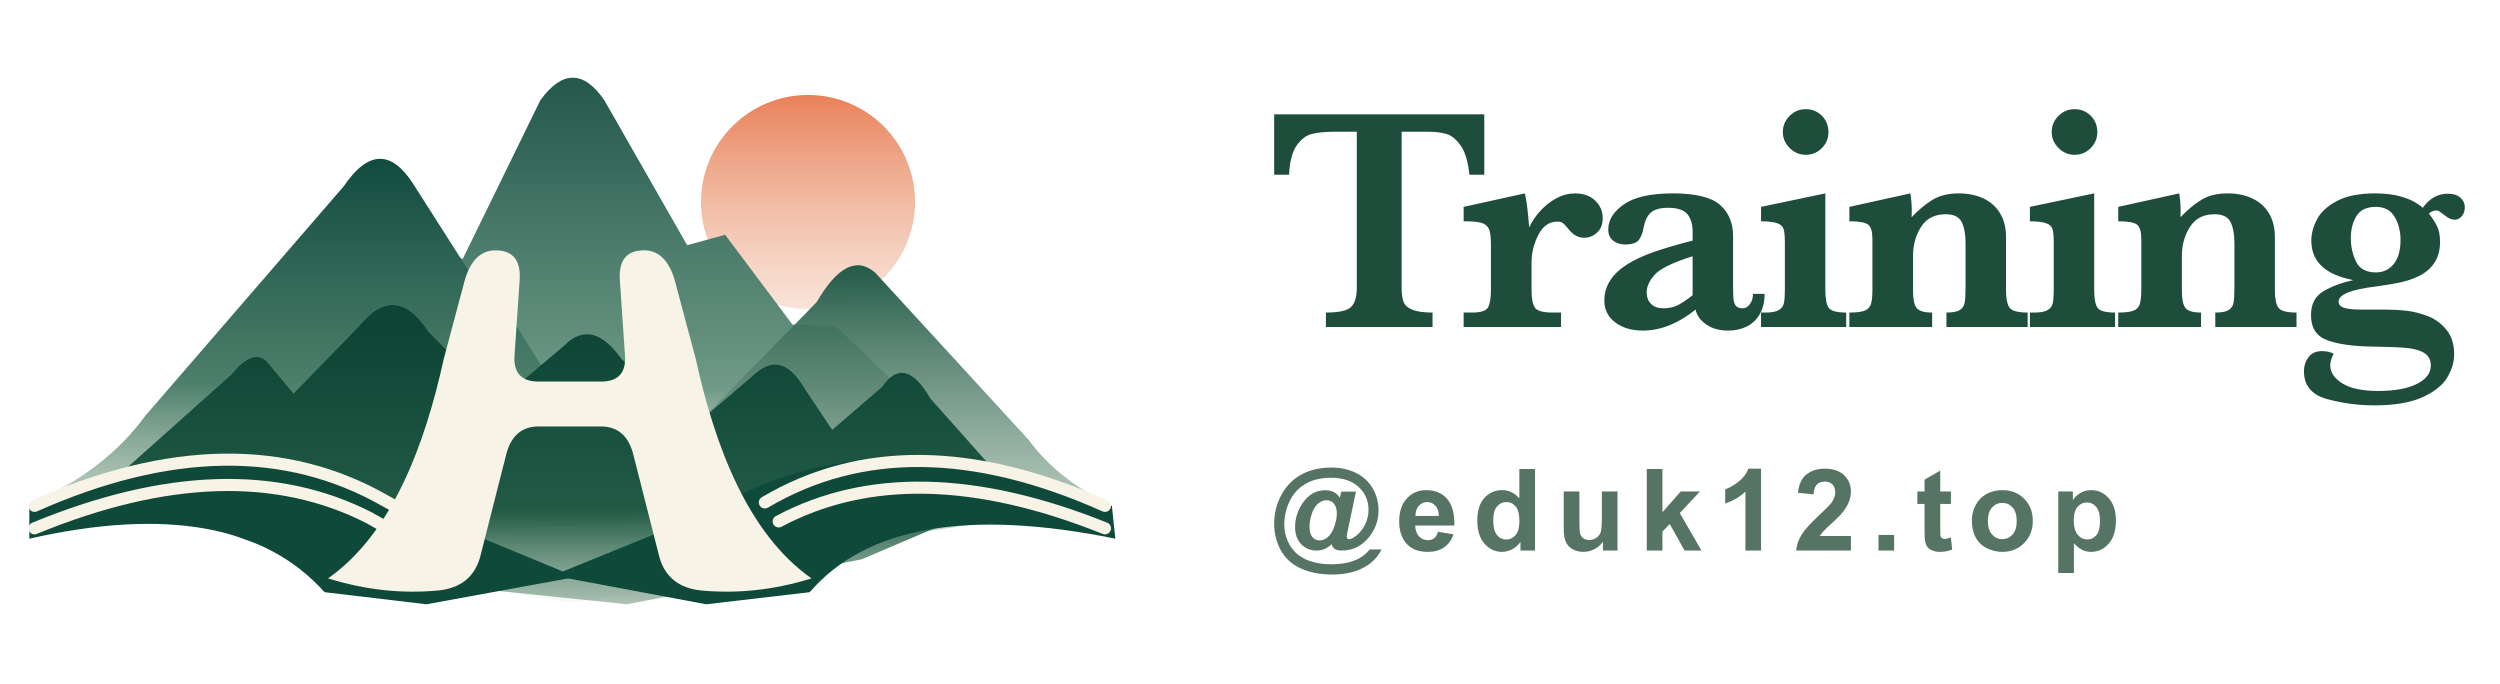
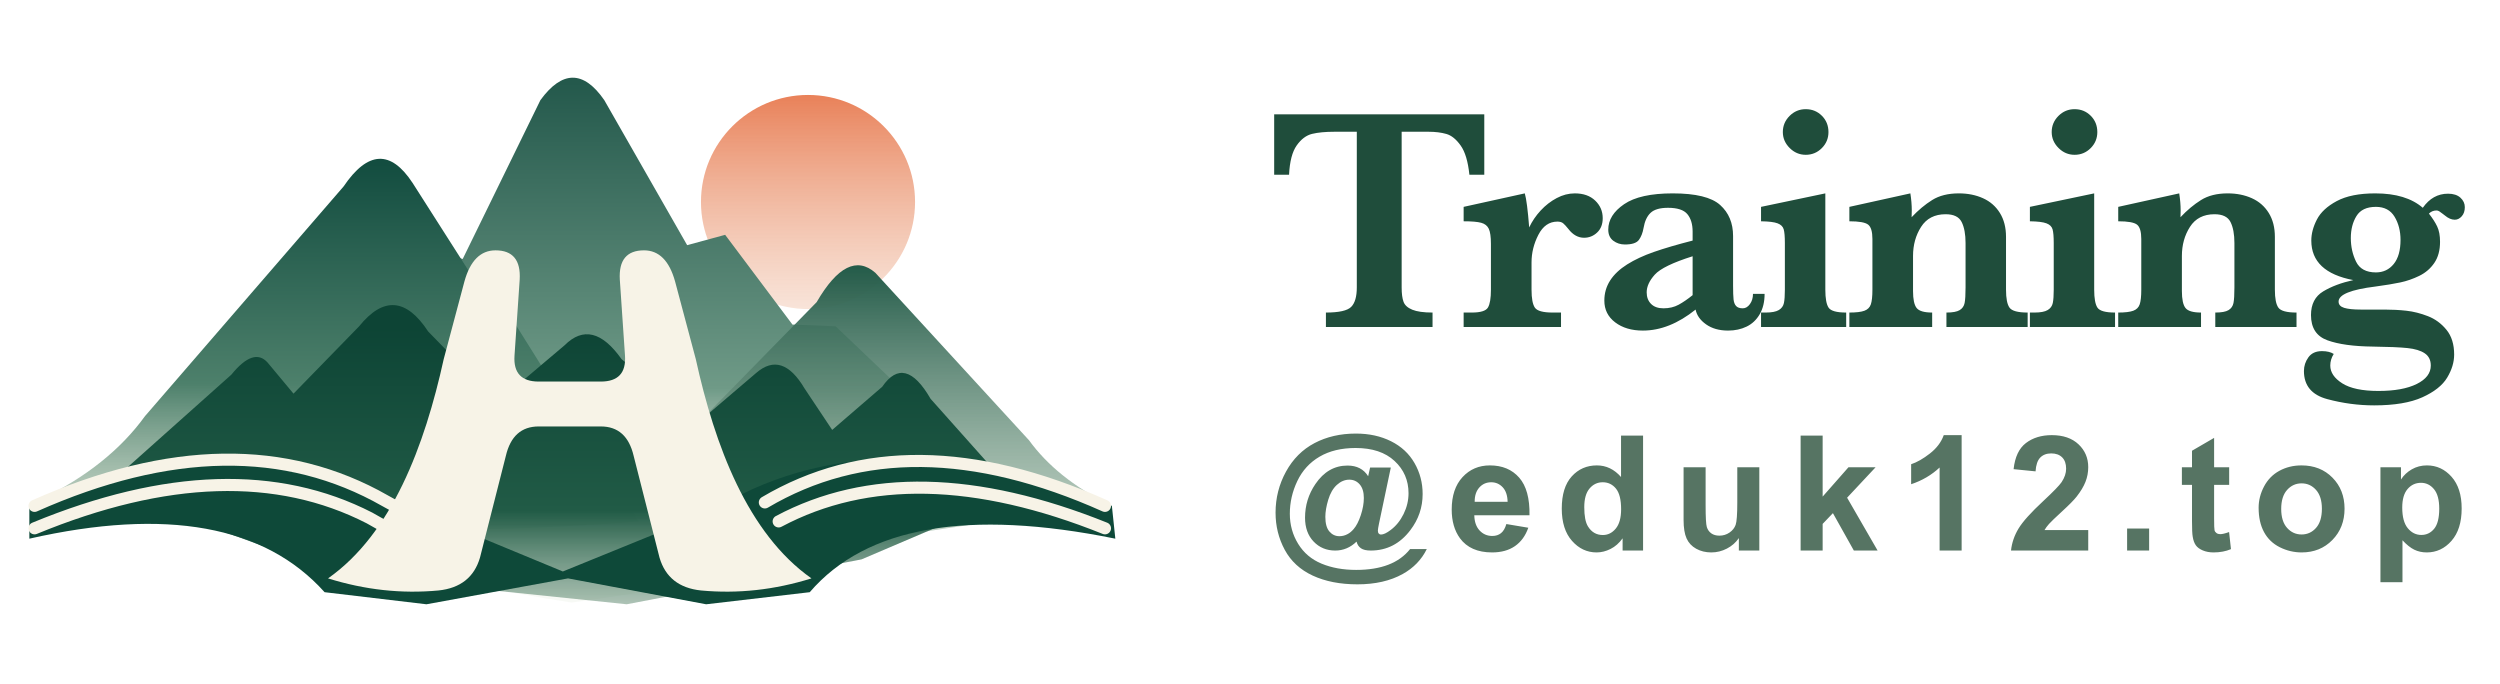
<svg xmlns="http://www.w3.org/2000/svg" viewBox="0 0 1448 396" fill="none" role="img" aria-labelledby="training-logo-title training-logo-description">
  <g transform="translate(0 33)">
    <defs>
      <linearGradient id="sun" x1="465" y1="22" x2="465" y2="158" gradientUnits="userSpaceOnUse">
        <stop stop-color="#e98159" />
        <stop offset="1" stop-color="#edb89b" stop-opacity=".3" />
      </linearGradient>
      <linearGradient id="far" x1="337" y1="15" x2="337" y2="287" gradientUnits="userSpaceOnUse">
        <stop stop-color="#24594c" />
        <stop offset=".65" stop-color="#6f9a87" />
        <stop offset="1" stop-color="#d7dfce" stop-opacity=".2" />
      </linearGradient>
      <linearGradient id="left" x1="222" y1="62" x2="222" y2="274" gradientUnits="userSpaceOnUse">
        <stop stop-color="#134d40" />
        <stop offset=".6" stop-color="#4d806b" />
        <stop offset="1" stop-color="#b9cbb7" stop-opacity=".65" />
      </linearGradient>
      <linearGradient id="right" x1="492" y1="120" x2="492" y2="276" gradientUnits="userSpaceOnUse">
        <stop stop-color="#225a48" />
        <stop offset="1" stop-color="#a4bdaa" stop-opacity=".7" />
      </linearGradient>
      <linearGradient id="near" x1="325" y1="156" x2="325" y2="320" gradientUnits="userSpaceOnUse">
        <stop stop-color="#0d4435" />
        <stop offset=".65" stop-color="#215b46" />
        <stop offset="1" stop-color="#739881" stop-opacity=".55" />
      </linearGradient>
    </defs>
    <circle cx="468" cy="84" r="62" fill="url(#sun)" />
    <path d="M79 253 241 109 268 117 313 25Q332-1 350 25L398 109 420 103 459 155 484 156 590 257Q464 298 331 316 208 297 79 253Z" fill="url(#far)" />
    <path d="M24 256Q63 237 84 208L199 75Q220 44 239 73L276 131 293 146 370 269Q193 283 24 256Z" fill="url(#left)" />
    <path d="M380 237 473 142Q491 111 507 125L596 222Q612 244 642 259L468 285Z" fill="url(#right)" />
    <path d="M60 250 134 184Q147 168 155 177L170 195 208 156Q229 130 248 159L288 200 327 167Q343 151 360 175L404 212 438 183Q453 170 466 192L482 216 511 191Q524 172 539 198L588 253 499 291 363 317 199 300Z" fill="url(#near)" />
    <path d="M17 260Q145 203 239 262L326 298 412 263Q507 204 644 260L646 279Q518 253 469 310L409 317 329 302 247 317 188 310Q136 252 17 279Z" fill="#0e4939" />
    <g stroke="#f7f3e7" stroke-width="7" stroke-linecap="round">
      <path d="M20 260Q137 208 223 257L263 279M20 273Q134 226 214 267L253 289" />
      <path d="M443 258Q526 209 640 260M451 269Q528 228 640 273" />
    </g>
    <path d="M190 302C227 276 246 225 257 175L269 130Q274 112 287 112 302 112 301 129L298 173Q297 188 312 188H348Q363 188 362 173L359 129Q358 112 373 112 386 112 391 130L403 175C414 225 433 276 470 302Q438 312 406 309 387 307 382 290L367 231Q363 214 348 214H312Q297 214 293 231L278 290Q273 307 254 309 222 312 190 302Z" fill="#f7f3e7" />
  </g>
  <g fill="#1f4d3b" transform="translate(733.005 189.384)">
    <path d="M126.694 -88.187H118.066Q116.886 -99.63 113.026 -105.079Q109.166 -110.528 104.716 -111.8Q100.266 -113.071 94.453 -113.071H78.832V-22.887Q78.832 -17.528 79.922 -14.577Q81.012 -11.625 85.008 -9.99Q89.004 -8.355 96.724 -8.355V0H34.966V-8.355Q46.318 -8.355 49.588 -11.625Q52.857 -14.895 52.857 -22.887V-113.071H39.779Q32.06 -113.071 26.974 -111.845Q21.888 -110.619 18.028 -105.125Q14.168 -99.63 13.623 -88.187H4.995V-123.152H126.694ZM195.293 -63.029Q195.293 -57.762 192.069 -54.719Q188.844 -51.677 184.485 -51.677Q179.308 -51.677 175.403 -56.763Q173.587 -59.033 172.406 -60.032Q171.225 -61.031 169.046 -61.031Q161.962 -61.031 158.011 -53.357Q154.06 -45.683 154.06 -37.418V-21.615Q154.06 -13.986 156.013 -11.171Q157.966 -8.355 166.321 -8.355H171.135V0H114.735V-8.355H119.458Q127.087 -8.355 128.812 -11.262Q130.538 -14.168 130.538 -21.615V-48.135Q130.538 -54.22 129.312 -56.854Q128.086 -59.487 124.907 -60.35Q121.728 -61.213 114.735 -61.213V-69.568L150.155 -77.379Q151.517 -72.747 152.698 -57.671Q155.241 -63.029 159.373 -67.479Q163.506 -71.93 168.637 -74.654Q173.768 -77.379 179.127 -77.379Q186.574 -77.379 190.933 -73.201Q195.293 -69.023 195.293 -63.029ZM289.048 -19.163Q289.048 -12.261 286.233 -7.402Q283.418 -2.543 278.649 -0.227Q273.881 2.089 267.887 2.089Q260.258 2.089 255.172 -1.499Q250.086 -5.086 249.087 -10.081Q233.92 2.089 218.572 2.089Q208.763 2.089 202.497 -2.679Q196.23 -7.447 196.23 -15.258Q196.23 -21.706 199.59 -26.928Q202.951 -32.15 209.444 -36.237Q215.938 -40.324 224.929 -43.458Q233.92 -46.591 247.362 -50.042V-55.219Q247.362 -61.667 244.319 -65.345Q241.277 -69.023 233.103 -69.023Q226.11 -69.023 223.022 -66.117Q219.934 -63.211 218.935 -57.308Q218.209 -53.13 216.256 -50.451Q214.303 -47.771 208.127 -47.771Q204.313 -47.771 201.407 -49.951Q198.501 -52.131 198.501 -56.399Q198.501 -64.846 207.673 -71.112Q216.846 -77.379 235.828 -77.379Q255.808 -77.379 263.301 -70.658Q270.793 -63.938 270.793 -52.676V-23.977Q270.793 -18.527 271.066 -15.984Q271.338 -13.441 272.564 -12.125Q273.791 -10.808 276.424 -10.808Q278.786 -10.808 280.557 -13.26Q282.328 -15.712 282.328 -19.163ZM247.362 -18.437V-40.96Q230.106 -35.511 225.429 -30.289Q220.751 -25.066 220.751 -20.071Q220.751 -15.894 223.294 -13.351Q225.837 -10.808 230.469 -10.808Q235.464 -10.808 239.279 -12.896Q243.093 -14.985 247.362 -18.437ZM326.041 -112.89Q326.041 -107.44 322.181 -103.581Q318.322 -99.721 312.872 -99.721Q307.514 -99.721 303.563 -103.671Q299.613 -107.622 299.613 -112.89Q299.613 -118.339 303.518 -122.244Q307.423 -126.149 312.872 -126.149Q318.412 -126.149 322.227 -122.335Q326.041 -118.521 326.041 -112.89ZM336.304 0H286.989V-8.355H289.622Q294.89 -8.355 297.297 -9.809Q299.703 -11.262 300.248 -13.896Q300.793 -16.529 300.793 -21.615V-48.589Q300.793 -54.22 300.112 -56.581Q299.431 -58.942 296.57 -60.032Q293.709 -61.122 286.989 -61.213V-69.568L324.225 -77.379V-21.615Q324.225 -13.986 326.132 -11.171Q328.039 -8.355 336.304 -8.355ZM441.412 0H394.367V-8.355Q399.726 -8.355 402.042 -9.763Q404.357 -11.171 404.902 -13.896Q405.447 -16.62 405.447 -22.887V-48.589Q405.447 -56.309 403.177 -60.804Q400.906 -65.3 393.913 -65.3Q384.377 -65.3 379.7 -57.989Q375.022 -50.678 375.022 -41.142V-20.798Q375.022 -13.623 377.111 -10.989Q379.2 -8.355 386.103 -8.355V0H338.149V-8.355Q344.053 -8.355 346.868 -9.4Q349.684 -10.444 350.592 -13.124Q351.5 -15.803 351.5 -21.615V-50.95Q351.5 -57.308 349.048 -59.26Q346.596 -61.213 338.149 -61.213V-69.568L373.479 -77.379Q374.296 -72.111 374.296 -67.57Q374.296 -66.39 374.251 -65.527Q374.205 -64.664 374.205 -63.574Q379.927 -69.659 386.103 -73.519Q392.278 -77.379 401.542 -77.379Q409.353 -77.379 415.574 -74.563Q421.795 -71.748 425.337 -66.026Q428.879 -60.305 428.879 -52.222V-21.615Q428.879 -13.986 430.922 -11.171Q432.966 -8.355 441.412 -8.355ZM481.765 -112.89Q481.765 -107.44 477.906 -103.581Q474.046 -99.721 468.596 -99.721Q463.238 -99.721 459.287 -103.671Q455.337 -107.622 455.337 -112.89Q455.337 -118.339 459.242 -122.244Q463.147 -126.149 468.596 -126.149Q474.137 -126.149 477.951 -122.335Q481.765 -118.521 481.765 -112.89ZM492.028 0H442.713V-8.355H445.346Q450.614 -8.355 453.021 -9.809Q455.428 -11.262 455.972 -13.896Q456.517 -16.529 456.517 -21.615V-48.589Q456.517 -54.22 455.836 -56.581Q455.155 -58.942 452.294 -60.032Q449.433 -61.122 442.713 -61.213V-69.568L479.949 -77.379V-21.615Q479.949 -13.986 481.856 -11.171Q483.763 -8.355 492.028 -8.355ZM597.136 0H550.091V-8.355Q555.45 -8.355 557.766 -9.763Q560.082 -11.171 560.627 -13.896Q561.171 -16.62 561.171 -22.887V-48.589Q561.171 -56.309 558.901 -60.804Q556.63 -65.3 549.637 -65.3Q540.101 -65.3 535.424 -57.989Q530.747 -50.678 530.747 -41.142V-20.798Q530.747 -13.623 532.836 -10.989Q534.924 -8.355 541.827 -8.355V0H493.874V-8.355Q499.777 -8.355 502.592 -9.4Q505.408 -10.444 506.316 -13.124Q507.224 -15.803 507.224 -21.615V-50.95Q507.224 -57.308 504.772 -59.26Q502.32 -61.213 493.874 -61.213V-69.568L529.203 -77.379Q530.02 -72.111 530.02 -67.57Q530.02 -66.39 529.975 -65.527Q529.929 -64.664 529.929 -63.574Q535.651 -69.659 541.827 -73.519Q548.003 -77.379 557.266 -77.379Q565.077 -77.379 571.298 -74.563Q577.519 -71.748 581.061 -66.026Q584.603 -60.305 584.603 -52.222V-21.615Q584.603 -13.986 586.647 -11.171Q588.69 -8.355 597.136 -8.355ZM694.616 -69.387Q694.616 -66.117 692.845 -64.119Q691.074 -62.121 688.803 -62.121Q685.988 -62.121 683.081 -64.573Q682.627 -64.846 681.583 -65.708Q680.538 -66.571 679.766 -67.025Q678.994 -67.479 678.268 -67.479Q675.634 -67.479 673.818 -65.663Q676.906 -61.758 678.586 -58.261Q680.266 -54.765 680.266 -49.315Q680.266 -41.959 676.951 -37.1Q673.636 -32.241 668.232 -29.607Q662.828 -26.974 657.243 -25.793Q651.658 -24.612 642.939 -23.432Q621.505 -20.798 621.505 -14.713Q621.505 -12.079 624.729 -11.08Q627.953 -10.081 634.311 -10.081H648.116Q654.745 -10.081 660.83 -9.4Q666.915 -8.719 673.227 -6.267Q679.539 -3.814 683.99 1.635Q688.44 7.084 688.44 15.984Q688.44 22.614 684.398 29.335Q680.357 36.056 670.003 40.733Q659.65 45.41 642.121 45.41Q628.408 45.41 614.921 41.777Q601.434 38.145 601.434 25.521Q601.434 21.161 604.022 17.574Q606.611 13.986 611.878 13.986Q616.147 13.986 618.69 15.621Q616.692 18.8 616.692 22.342Q616.692 28.245 623.639 32.65Q630.587 37.055 644.574 37.055Q658.651 37.055 666.779 33.013Q674.908 28.972 674.908 22.342Q674.908 17.619 671.411 15.258Q667.914 12.896 661.421 12.215Q654.927 11.534 641.213 11.353Q624.593 11.171 615.057 7.72Q605.521 4.269 605.521 -6.902Q605.521 -16.348 612.605 -20.616Q619.689 -24.885 630.042 -27.155Q605.702 -31.787 605.702 -50.042Q605.702 -55.945 608.927 -62.212Q612.151 -68.479 620.461 -72.929Q628.771 -77.379 642.757 -77.379Q660.649 -77.379 670.276 -69.023Q675.997 -77.197 684.898 -77.197Q689.53 -77.197 692.073 -74.881Q694.616 -72.565 694.616 -69.387ZM657.379 -50.405Q657.379 -58.125 653.928 -63.847Q650.477 -69.568 643.12 -69.568Q635.128 -69.568 631.859 -64.255Q628.589 -58.942 628.589 -51.495Q628.589 -44.048 631.632 -37.827Q634.674 -31.605 643.12 -31.605Q649.478 -31.605 653.429 -36.464Q657.379 -41.323 657.379 -50.405Z" />
  </g>
-   <g fill="#567463" transform="translate(736.034 318.876) scale(1.1)">
+   <g fill="#567463" transform="translate(736.034 318.876) scale(1.55)">
    <path d="M52.061 -0.557H58.301Q55.371 5.391 49.307 8.76Q42.363 12.627 32.373 12.627Q22.705 12.627 15.674 9.36Q8.643 6.094 5.215 -0.278Q1.787 -6.65 1.787 -14.15Q1.787 -22.383 5.684 -29.487Q9.58 -36.592 16.348 -40.151Q23.115 -43.711 31.816 -43.711Q39.199 -43.711 44.941 -40.84Q50.684 -37.969 53.716 -32.681Q56.748 -27.393 56.748 -21.123Q56.748 -13.652 52.148 -7.617Q46.377 0 37.354 0Q34.922 0 33.691 -0.85Q32.461 -1.699 32.051 -3.34Q28.594 0 24.082 0Q19.219 0 16.011 -3.354Q12.803 -6.709 12.803 -12.275Q12.803 -19.16 16.67 -24.844Q21.357 -31.758 28.682 -31.758Q33.896 -31.758 36.387 -27.773L37.119 -31.025H44.854L40.43 -10.02Q40.02 -8.027 40.02 -7.441Q40.02 -6.709 40.356 -6.343Q40.693 -5.977 41.162 -5.977Q42.568 -5.977 44.795 -7.676Q47.783 -9.902 49.629 -13.652Q51.475 -17.402 51.475 -21.416Q51.475 -28.623 46.26 -33.472Q41.045 -38.32 31.699 -38.32Q23.76 -38.32 18.237 -35.083Q12.715 -31.846 9.917 -25.972Q7.119 -20.098 7.119 -13.74Q7.119 -7.559 10.239 -2.49Q13.359 2.578 18.999 4.907Q24.639 7.236 31.904 7.236Q38.906 7.236 43.945 5.288Q48.984 3.34 52.061 -0.557ZM20.391 -12.598Q20.391 -8.877 21.899 -7.119Q23.408 -5.361 25.635 -5.361Q27.305 -5.361 28.77 -6.182Q29.883 -6.768 30.967 -8.027Q32.52 -9.814 33.647 -13.242Q34.775 -16.67 34.775 -19.629Q34.775 -22.939 33.237 -24.712Q31.699 -26.484 29.355 -26.484Q26.836 -26.484 24.697 -24.536Q22.559 -22.588 21.475 -18.984Q20.391 -15.381 20.391 -12.598ZM88.03 -9.902 96.233 -8.525Q94.651 -4.014 91.238 -1.655Q87.825 0.703 82.698 0.703Q74.583 0.703 70.686 -4.6Q67.61 -8.848 67.61 -15.322Q67.61 -23.057 71.653 -27.437Q75.696 -31.816 81.878 -31.816Q88.821 -31.816 92.835 -27.231Q96.848 -22.646 96.673 -13.184H76.048Q76.136 -9.521 78.04 -7.485Q79.944 -5.449 82.786 -5.449Q84.72 -5.449 86.038 -6.504Q87.356 -7.559 88.03 -9.902ZM88.499 -18.223Q88.411 -21.797 86.653 -23.657Q84.895 -25.518 82.376 -25.518Q79.68 -25.518 77.923 -23.555Q76.165 -21.592 76.194 -18.223ZM139.117 0H131.47V-4.57Q129.566 -1.904 126.973 -0.601Q124.38 0.703 121.744 0.703Q116.382 0.703 112.559 -3.618Q108.736 -7.939 108.736 -15.674Q108.736 -23.584 112.457 -27.7Q116.177 -31.816 121.861 -31.816Q127.076 -31.816 130.884 -27.48V-42.949H139.117ZM117.144 -16.23Q117.144 -11.25 118.521 -9.023Q120.513 -5.801 124.088 -5.801Q126.929 -5.801 128.921 -8.218Q130.914 -10.635 130.914 -15.439Q130.914 -20.801 128.98 -23.159Q127.046 -25.518 124.029 -25.518Q121.099 -25.518 119.122 -23.188Q117.144 -20.859 117.144 -16.23ZM174.911 0V-4.658Q173.211 -2.168 170.443 -0.732Q167.674 0.703 164.598 0.703Q161.463 0.703 158.973 -0.674Q156.483 -2.051 155.37 -4.541Q154.256 -7.031 154.256 -11.426V-31.113H162.489V-16.816Q162.489 -10.254 162.943 -8.774Q163.397 -7.295 164.598 -6.431Q165.799 -5.566 167.645 -5.566Q169.754 -5.566 171.424 -6.724Q173.094 -7.881 173.709 -9.595Q174.325 -11.309 174.325 -17.988V-31.113H182.557V0ZM197.989 0V-42.949H206.222V-20.156L215.861 -31.113H225.997L215.363 -19.746L226.759 0H217.882L210.06 -13.975L206.222 -9.961V0ZM258.158 0H249.926V-31.025Q245.414 -26.807 239.291 -24.785V-32.256Q242.514 -33.311 246.293 -36.255Q250.072 -39.199 251.479 -43.125H258.158ZM305.466 -7.646V0H276.608Q277.077 -4.336 279.421 -8.218Q281.764 -12.1 288.679 -18.516Q294.245 -23.701 295.505 -25.547Q297.204 -28.096 297.204 -30.586Q297.204 -33.34 295.724 -34.819Q294.245 -36.299 291.637 -36.299Q289.059 -36.299 287.536 -34.746Q286.012 -33.193 285.778 -29.59L277.575 -30.41Q278.307 -37.207 282.175 -40.166Q286.042 -43.125 291.843 -43.125Q298.2 -43.125 301.833 -39.697Q305.466 -36.27 305.466 -31.172Q305.466 -28.271 304.426 -25.649Q303.386 -23.027 301.13 -20.156Q299.636 -18.252 295.739 -14.678Q291.843 -11.104 290.803 -9.932Q289.762 -8.76 289.118 -7.646ZM319.99 0V-8.232H328.222V0ZM358.127 -31.113V-24.551H352.502V-12.012Q352.502 -8.203 352.663 -7.573Q352.825 -6.943 353.396 -6.533Q353.967 -6.123 354.787 -6.123Q355.93 -6.123 358.098 -6.914L358.801 -0.527Q355.93 0.703 352.297 0.703Q350.071 0.703 348.284 -0.044Q346.496 -0.791 345.662 -1.978Q344.827 -3.164 344.504 -5.186Q344.241 -6.621 344.241 -10.986V-24.551H340.461V-31.113H344.241V-37.295L352.502 -42.1V-31.113ZM369.136 -15.996Q369.136 -20.098 371.157 -23.936Q373.179 -27.773 376.885 -29.795Q380.591 -31.816 385.161 -31.816Q392.222 -31.816 396.734 -27.231Q401.245 -22.646 401.245 -15.645Q401.245 -8.584 396.69 -3.94Q392.134 0.703 385.22 0.703Q380.943 0.703 377.061 -1.23Q373.179 -3.164 371.157 -6.899Q369.136 -10.635 369.136 -15.996ZM377.573 -15.557Q377.573 -10.928 379.771 -8.467Q381.968 -6.006 385.191 -6.006Q388.413 -6.006 390.596 -8.467Q392.779 -10.928 392.779 -15.615Q392.779 -20.186 390.596 -22.646Q388.413 -25.107 385.191 -25.107Q381.968 -25.107 379.771 -22.646Q377.573 -20.186 377.573 -15.557ZM414.656 -31.113H422.332V-26.543Q423.826 -28.887 426.375 -30.352Q428.924 -31.816 432.029 -31.816Q437.449 -31.816 441.229 -27.568Q445.008 -23.32 445.008 -15.732Q445.008 -7.939 441.199 -3.618Q437.391 0.703 431.971 0.703Q429.393 0.703 427.298 -0.322Q425.203 -1.348 422.889 -3.838V11.836H414.656ZM422.801 -16.084Q422.801 -10.84 424.881 -8.335Q426.961 -5.83 429.949 -5.83Q432.82 -5.83 434.725 -8.13Q436.629 -10.43 436.629 -15.674Q436.629 -20.566 434.666 -22.939Q432.703 -25.312 429.803 -25.312Q426.785 -25.312 424.793 -22.983Q422.801 -20.654 422.801 -16.084Z" />
  </g>
</svg>
